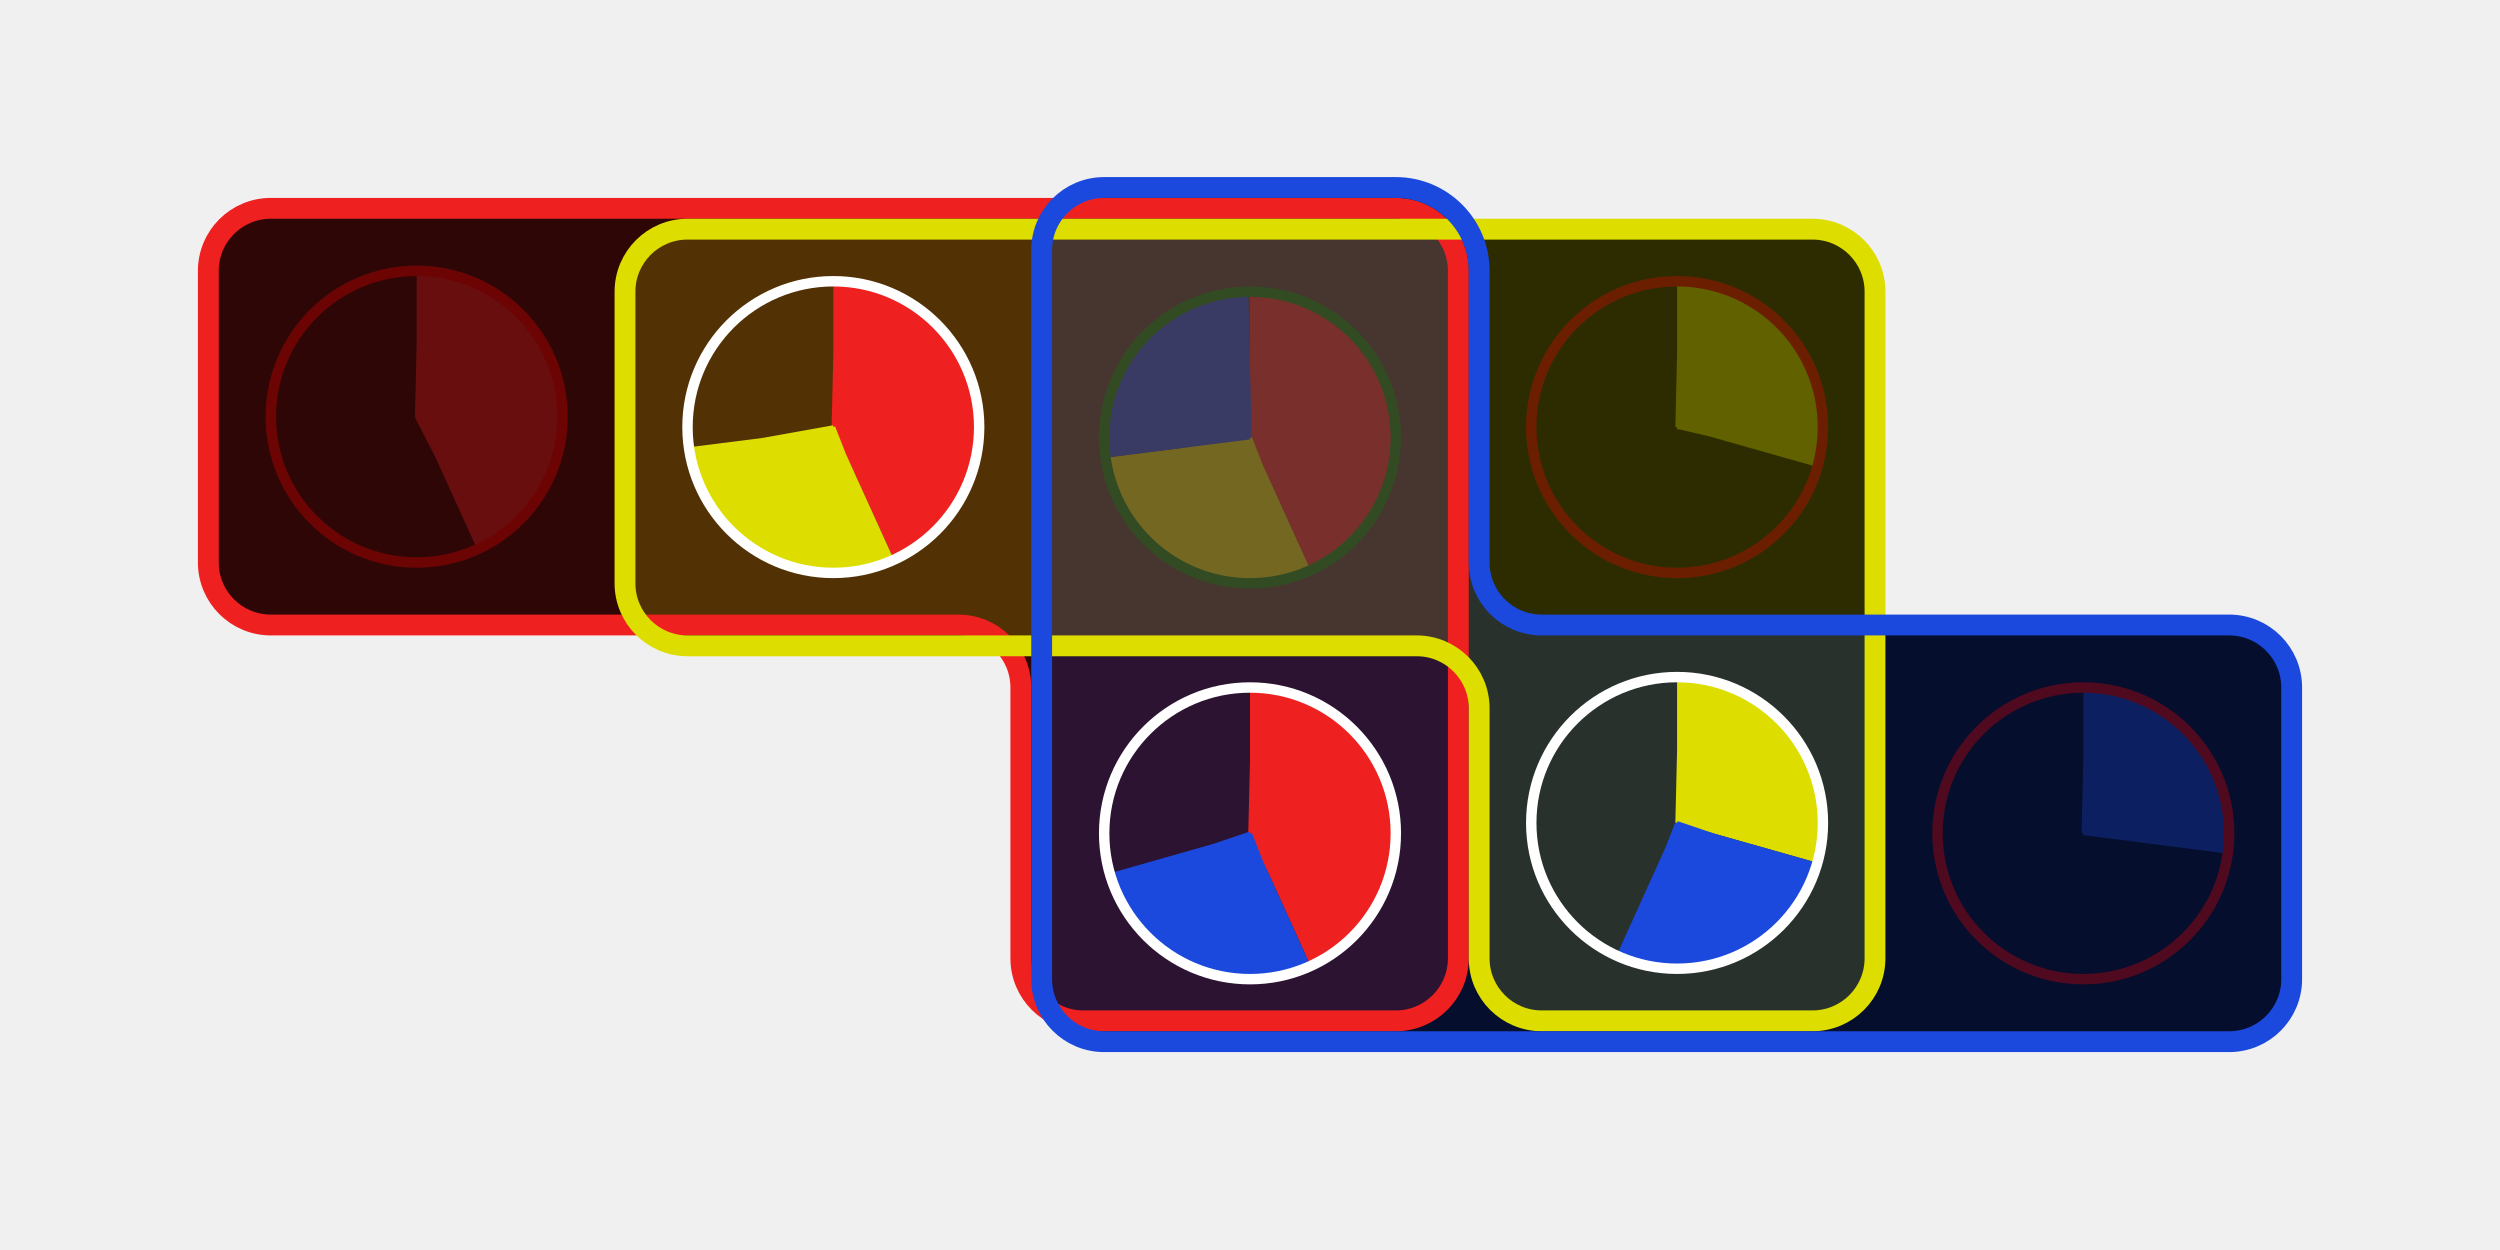
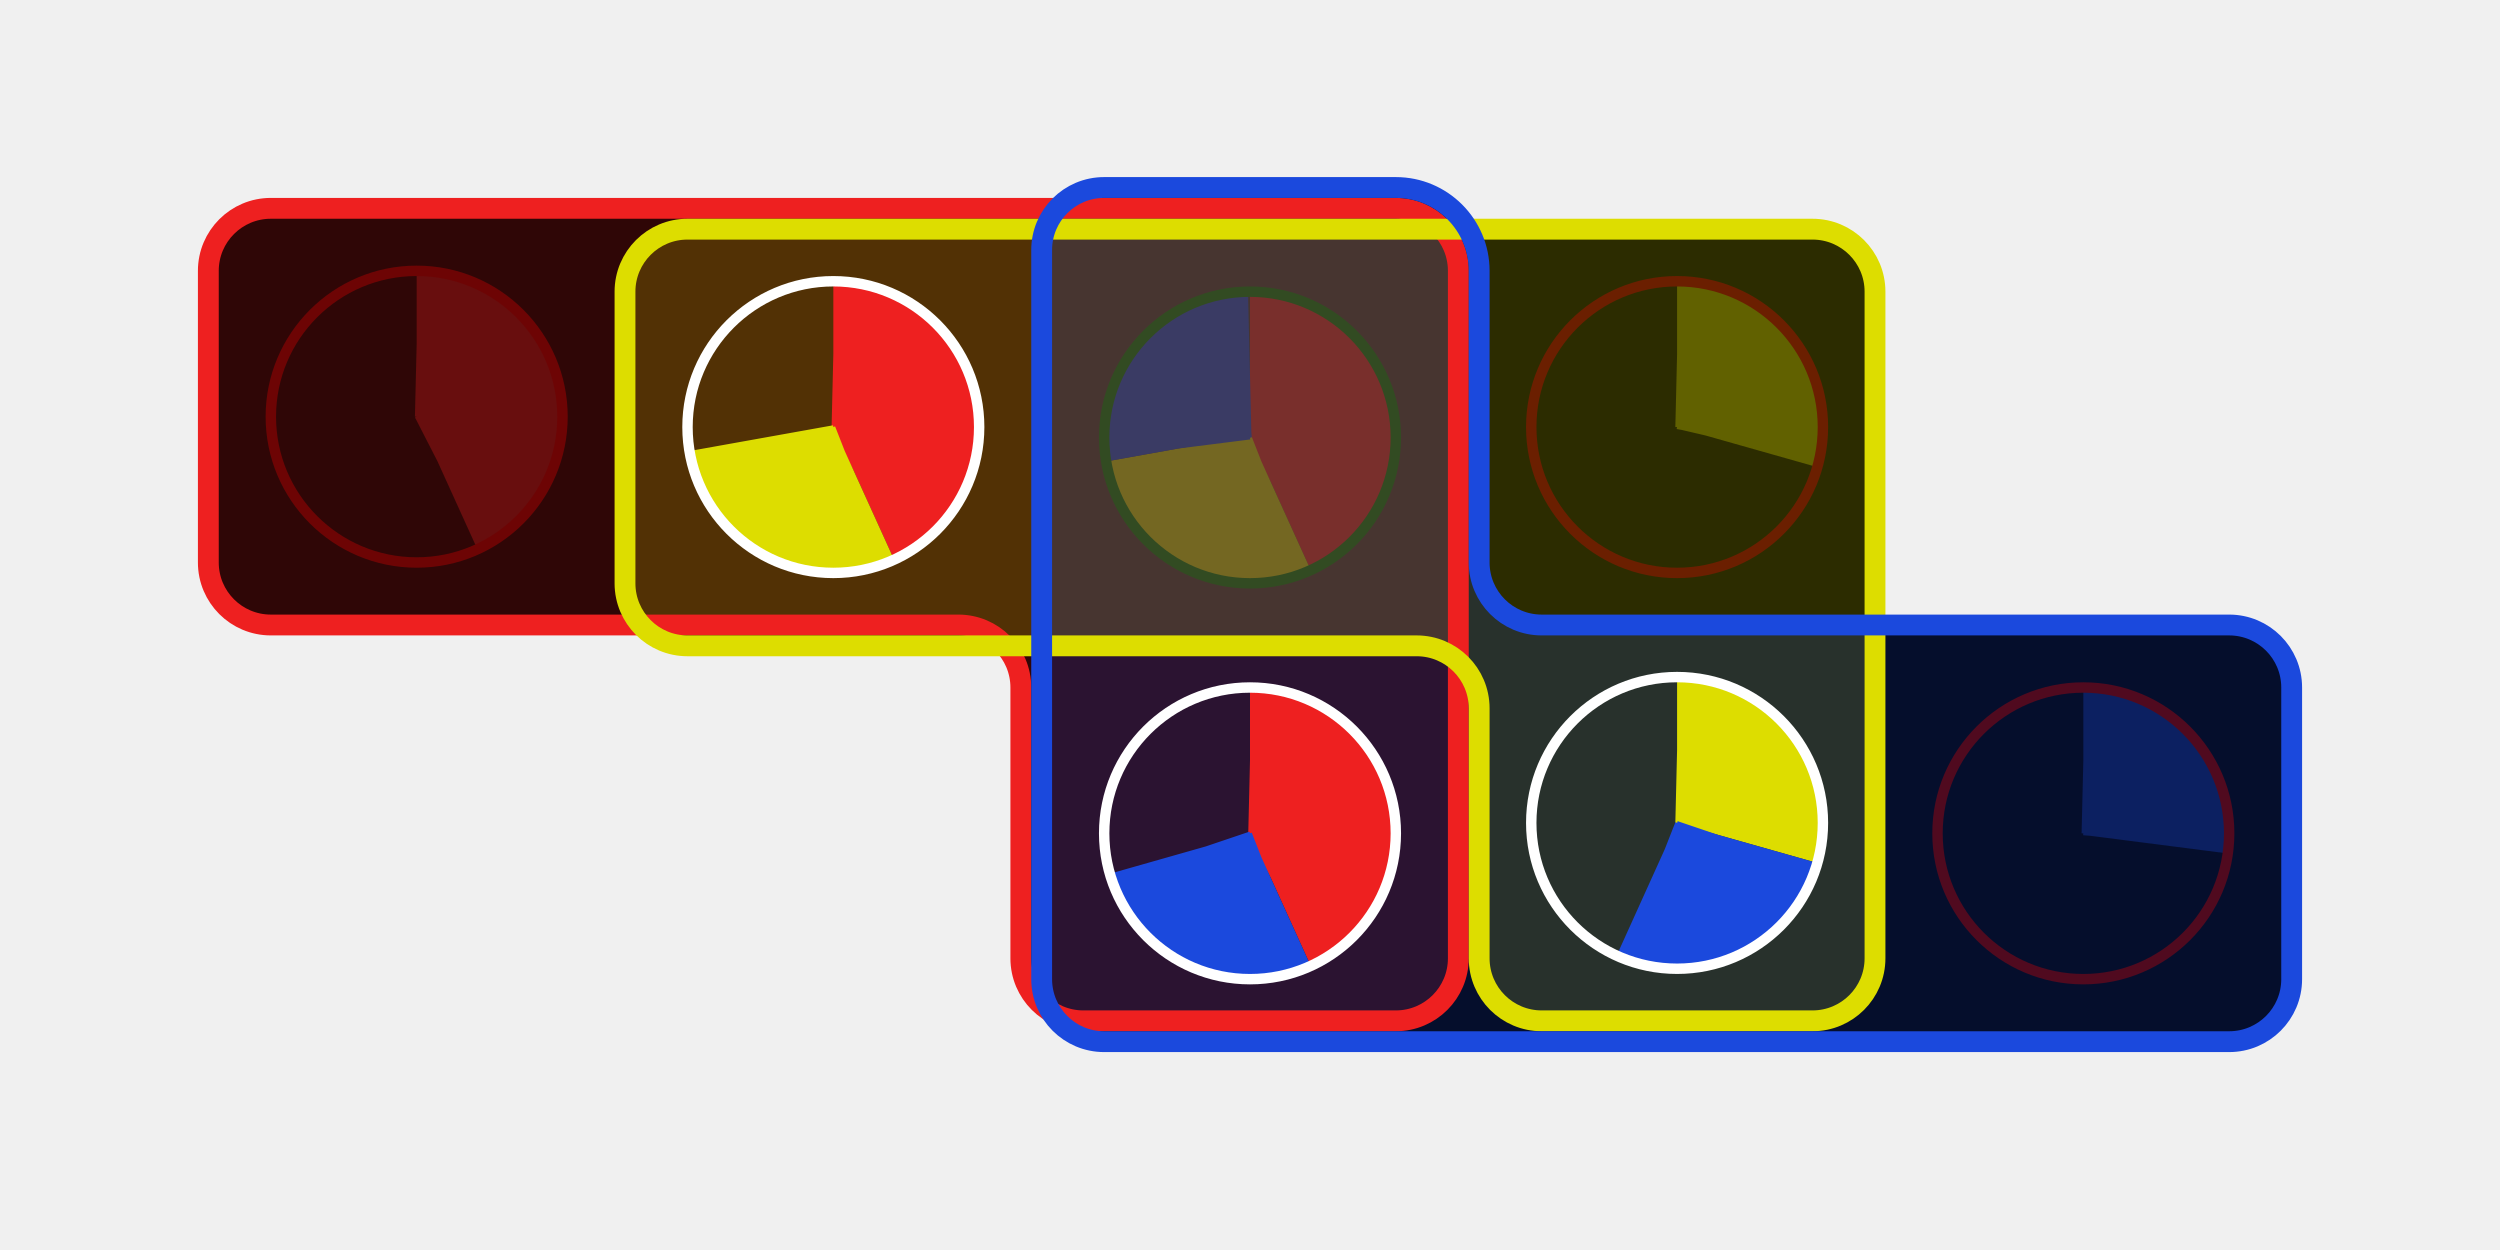
- <svg xmlns="http://www.w3.org/2000/svg" viewBox="-10 -10 120 60" width="480px">
+ <svg xmlns="http://www.w3.org/2000/svg" viewBox="-0.5 -0.5 6 3" width="480px">
  <defs>
    <mask id="background_mask">
-       <path d="M3,20 A3,3,0,0,1,0,17 L0,3 A3,3,0,0,1,3,0 L57,0 A3,3,0,0,1,60,3 L60,36 A3,3,0,0,1,57,39 L42,39 A3,3,0,0,1,39,36 L39,23 A3,3,0,0,0,36,20 z" fill="white" stroke="none" />
-       <path d="M23,21 A3,3,0,0,1,20,18 L20,4 A3,3,0,0,1,23,1 L77,1 A3,3,0,0,1,80,4 L80,36 A3,3,0,0,1,77,39 L64,39 A3,3,0,0,1,61,36 L61,24 A3,3,0,0,0,58,21 z" fill="white" stroke="none" />
-       <path d="M43,40 A3,3,0,0,1,40,37 L40,2 A3,3,0,0,1,43,-1 L57,-1 A4,4,0,0,1,61,3 L61,17 A3,3,0,0,0,64,20 L97,20 A3,3,0,0,1,100,23 L100,37 A3,3,0,0,1,97,40 z" fill="white" stroke="none" />
+       <path d="M0.15,1 A0.15,0.15,0,0,1,0,0.85 L0,0.15 A0.15,0.15,0,0,1,0.15,0 L2.85,0 A0.15,0.15,0,0,1,3,0.15 L3,1.8 A0.15,0.15,0,0,1,2.85,1.95 L2.1,1.95 A0.15,0.15,0,0,1,1.95,1.8 L1.95,1.15 A0.15,0.15,0,0,0,1.8,1 z" fill="white" stroke="none" />
+       <path d="M1.15,1.05 A0.15,0.15,0,0,1,1,0.9 L1,0.2 A0.15,0.15,0,0,1,1.15,0.05 L3.85,0.05 A0.15,0.15,0,0,1,4,0.2 L4,1.8 A0.15,0.15,0,0,1,3.85,1.95 L3.2,1.95 A0.15,0.15,0,0,1,3.05,1.8 L3.05,1.2 A0.15,0.15,0,0,0,2.9,1.05 z" fill="white" stroke="none" />
+       <path d="M2.15,2 A0.15,0.15,0,0,1,2,1.85 L2,0.1 A0.15,0.15,0,0,1,2.15,-0.05 L2.85,-0.05 A0.2,0.2,0,0,1,3.05,0.15 L3.05,0.85 A0.15,0.15,0,0,0,3.2,1 L4.85,1 A0.15,0.15,0,0,1,5,1.15 L5,1.85 A0.15,0.15,0,0,1,4.85,2 z" fill="white" stroke="none" />
    </mask>
  </defs>
-   <rect height="60" mask="url(#background_mask)" width="120" x="-10" y="-10" />
-   <path d="M3,20 A3,3,0,0,1,0,17 L0,3 A3,3,0,0,1,3,0 L57,0 A3,3,0,0,1,60,3 L60,36 A3,3,0,0,1,57,39 L42,39 A3,3,0,0,1,39,36 L39,23 A3,3,0,0,0,36,20 z" fill="#EE2020" fill-opacity="0.2" stroke="none" stroke-width="1" />
-   <path d="M23,21 A3,3,0,0,1,20,18 L20,4 A3,3,0,0,1,23,1 L77,1 A3,3,0,0,1,80,4 L80,36 A3,3,0,0,1,77,39 L64,39 A3,3,0,0,1,61,36 L61,24 A3,3,0,0,0,58,21 z" fill="#DDDD00" fill-opacity="0.2" stroke="none" stroke-width="1" />
-   <path d="M43,40 A3,3,0,0,1,40,37 L40,2 A3,3,0,0,1,43,-1 L57,-1 A4,4,0,0,1,61,3 L61,17 A3,3,0,0,0,64,20 L97,20 A3,3,0,0,1,100,23 L100,37 A3,3,0,0,1,97,40 z" fill="#1B49DD" fill-opacity="0.2" stroke="none" stroke-width="1" />
-   <path d="M3,20 A3,3,0,0,1,0,17 L0,3 A3,3,0,0,1,3,0 L57,0 A3,3,0,0,1,60,3 L60,36 A3,3,0,0,1,57,39 L42,39 A3,3,0,0,1,39,36 L39,23 A3,3,0,0,0,36,20 z" fill="none" stroke="#EE2020" stroke-width="1" />
-   <path d="M23,21 A3,3,0,0,1,20,18 L20,4 A3,3,0,0,1,23,1 L77,1 A3,3,0,0,1,80,4 L80,36 A3,3,0,0,1,77,39 L64,39 A3,3,0,0,1,61,36 L61,24 A3,3,0,0,0,58,21 z" fill="none" stroke="#DDDD00" stroke-width="1" />
-   <path d="M43,40 A3,3,0,0,1,40,37 L40,2 A3,3,0,0,1,43,-1 L57,-1 A4,4,0,0,1,61,3 L61,17 A3,3,0,0,0,64,20 L97,20 A3,3,0,0,1,100,23 L100,37 A3,3,0,0,1,97,40 z" fill="none" stroke="#1B49DD" stroke-width="1" />
-   <g opacity="0.3" transform="rotate(-90 10 10)">
-     <circle cx="10" cy="10" fill="transparent" r="3.5" stroke="#EE2020" stroke-dasharray="9.488, 21.991" stroke-width="7" />
-     <circle cx="10" cy="10" fill="transparent" r="7" stroke="red" stroke-width="0.5" />
+   <rect height="3" mask="url(#background_mask)" width="6" x="-0.5" y="-0.5" />
+   <path d="M0.15,1 A0.15,0.15,0,0,1,0,0.85 L0,0.15 A0.15,0.15,0,0,1,0.15,0 L2.85,0 A0.15,0.15,0,0,1,3,0.15 L3,1.8 A0.15,0.15,0,0,1,2.85,1.95 L2.1,1.95 A0.15,0.15,0,0,1,1.95,1.8 L1.95,1.15 A0.15,0.15,0,0,0,1.8,1 z" fill="#EE2020" fill-opacity="0.2" stroke="none" stroke-width="0.05" />
+   <path d="M1.15,1.05 A0.15,0.15,0,0,1,1,0.9 L1,0.2 A0.15,0.15,0,0,1,1.15,0.05 L3.85,0.05 A0.15,0.15,0,0,1,4,0.2 L4,1.8 A0.15,0.15,0,0,1,3.85,1.95 L3.2,1.95 A0.15,0.15,0,0,1,3.05,1.8 L3.05,1.2 A0.15,0.15,0,0,0,2.9,1.05 z" fill="#DDDD00" fill-opacity="0.2" stroke="none" stroke-width="0.05" />
+   <path d="M2.15,2 A0.15,0.15,0,0,1,2,1.85 L2,0.1 A0.15,0.15,0,0,1,2.15,-0.05 L2.85,-0.05 A0.2,0.2,0,0,1,3.05,0.15 L3.05,0.85 A0.15,0.15,0,0,0,3.2,1 L4.85,1 A0.15,0.15,0,0,1,5,1.15 L5,1.85 A0.15,0.15,0,0,1,4.85,2 z" fill="#1B49DD" fill-opacity="0.2" stroke="none" stroke-width="0.05" />
+   <path d="M0.15,1 A0.15,0.15,0,0,1,0,0.85 L0,0.15 A0.15,0.15,0,0,1,0.15,0 L2.85,0 A0.15,0.15,0,0,1,3,0.15 L3,1.8 A0.15,0.15,0,0,1,2.85,1.95 L2.1,1.95 A0.15,0.15,0,0,1,1.95,1.8 L1.95,1.15 A0.15,0.15,0,0,0,1.8,1 z" fill="none" stroke="#EE2020" stroke-width="0.05" />
+   <path d="M1.15,1.05 A0.15,0.15,0,0,1,1,0.9 L1,0.2 A0.15,0.15,0,0,1,1.15,0.05 L3.85,0.05 A0.15,0.15,0,0,1,4,0.2 L4,1.8 A0.15,0.15,0,0,1,3.85,1.95 L3.2,1.95 A0.15,0.15,0,0,1,3.05,1.8 L3.05,1.2 A0.15,0.15,0,0,0,2.9,1.05 z" fill="none" stroke="#DDDD00" stroke-width="0.05" />
+   <path d="M2.15,2 A0.15,0.15,0,0,1,2,1.85 L2,0.1 A0.15,0.15,0,0,1,2.15,-0.05 L2.85,-0.05 A0.2,0.2,0,0,1,3.05,0.15 L3.05,0.85 A0.15,0.15,0,0,0,3.2,1 L4.85,1 A0.15,0.15,0,0,1,5,1.15 L5,1.85 A0.15,0.15,0,0,1,4.85,2 z" fill="none" stroke="#1B49DD" stroke-width="0.05" />
+   <g opacity="0.3" transform="rotate(-90 0.5 0.5)">
+     <circle cx="0.5" cy="0.5" fill="transparent" r="0.175" stroke="#EE2020" stroke-dasharray="0.474, 1.1" stroke-width="0.35" />
+     <circle cx="0.5" cy="0.5" fill="transparent" r="0.35" stroke="red" stroke-width="0.025" />
  </g>
-   <g transform="rotate(-90 30 10.5)">
-     <circle cx="30" cy="10.5" fill="transparent" r="3.5" stroke="#EE2020" stroke-dasharray="9.488, 21.991" stroke-width="7" />
-     <circle cx="30" cy="10.5" fill="transparent" r="3.5" stroke="#DDDD00" stroke-dasharray="6.473, 21.991" stroke-dashoffset="-9.488" stroke-width="7" />
-     <circle cx="30" cy="10.5" fill="transparent" r="7" stroke="white" stroke-width="0.5" />
+   <g transform="rotate(-90 1.5 0.525)">
+     <circle cx="1.5" cy="0.525" fill="transparent" r="0.175" stroke="#EE2020" stroke-dasharray="0.474, 1.1" stroke-width="0.35" />
+     <circle cx="1.5" cy="0.525" fill="transparent" r="0.175" stroke="#DDDD00" stroke-dasharray="0.324, 1.1" stroke-dashoffset="-0.474" stroke-width="0.35" />
+     <circle cx="1.5" cy="0.525" fill="transparent" r="0.35" stroke="white" stroke-width="0.025" />
  </g>
-   <g opacity="0.3" transform="rotate(-90 50 11)">
-     <circle cx="50" cy="11" fill="transparent" r="3.5" stroke="#EE2020" stroke-dasharray="9.488, 21.991" stroke-width="7" />
-     <circle cx="50" cy="11" fill="transparent" r="3.5" stroke="#DDDD00" stroke-dasharray="6.473, 21.991" stroke-dashoffset="-9.488" stroke-width="7" />
-     <circle cx="50" cy="11" fill="transparent" r="3.5" stroke="#1B49DD" stroke-dasharray="6.03, 21.991" stroke-dashoffset="-15.961" stroke-width="7" />
-     <circle cx="50" cy="11" fill="transparent" r="7" stroke="green" stroke-width="0.5" />
+   <g opacity="0.3" transform="rotate(-90 2.5 0.55)">
+     <circle cx="2.5" cy="0.55" fill="transparent" r="0.175" stroke="#EE2020" stroke-dasharray="0.474, 1.1" stroke-width="0.35" />
+     <circle cx="2.5" cy="0.55" fill="transparent" r="0.175" stroke="#DDDD00" stroke-dasharray="0.324, 1.1" stroke-dashoffset="-0.474" stroke-width="0.35" />
+     <circle cx="2.5" cy="0.55" fill="transparent" r="0.175" stroke="#1B49DD" stroke-dasharray="0.301, 1.1" stroke-dashoffset="-0.798" stroke-width="0.35" />
+     <circle cx="2.5" cy="0.55" fill="transparent" r="0.35" stroke="green" stroke-width="0.025" />
  </g>
-   <g transform="rotate(-90 50 30)">
-     <circle cx="50" cy="30" fill="transparent" r="3.5" stroke="#EE2020" stroke-dasharray="9.488, 21.991" stroke-width="7" />
-     <circle cx="50" cy="30" fill="transparent" r="3.5" stroke="#1B49DD" stroke-dasharray="6.03, 21.991" stroke-dashoffset="-9.488" stroke-width="7" />
-     <circle cx="50" cy="30" fill="transparent" r="7" stroke="white" stroke-width="0.5" />
+   <g transform="rotate(-90 2.5 1.5)">
+     <circle cx="2.5" cy="1.5" fill="transparent" r="0.175" stroke="#EE2020" stroke-dasharray="0.474, 1.1" stroke-width="0.35" />
+     <circle cx="2.5" cy="1.5" fill="transparent" r="0.175" stroke="#1B49DD" stroke-dasharray="0.301, 1.1" stroke-dashoffset="-0.474" stroke-width="0.35" />
+     <circle cx="2.5" cy="1.5" fill="transparent" r="0.35" stroke="white" stroke-width="0.025" />
  </g>
-   <g opacity="0.3" transform="rotate(-90 70.5 10.5)">
-     <circle cx="70.5" cy="10.5" fill="transparent" r="3.5" stroke="#DDDD00" stroke-dasharray="6.473, 21.991" stroke-width="7" />
-     <circle cx="70.5" cy="10.5" fill="transparent" r="7" stroke="red" stroke-width="0.5" />
+   <g opacity="0.3" transform="rotate(-90 3.525 0.525)">
+     <circle cx="3.525" cy="0.525" fill="transparent" r="0.175" stroke="#DDDD00" stroke-dasharray="0.324, 1.1" stroke-width="0.35" />
+     <circle cx="3.525" cy="0.525" fill="transparent" r="0.35" stroke="red" stroke-width="0.025" />
  </g>
-   <g transform="rotate(-90 70.5 29.5)">
-     <circle cx="70.5" cy="29.5" fill="transparent" r="3.5" stroke="#DDDD00" stroke-dasharray="6.473, 21.991" stroke-width="7" />
-     <circle cx="70.5" cy="29.5" fill="transparent" r="3.5" stroke="#1B49DD" stroke-dasharray="6.03, 21.991" stroke-dashoffset="-6.473" stroke-width="7" />
-     <circle cx="70.5" cy="29.5" fill="transparent" r="7" stroke="white" stroke-width="0.5" />
+   <g transform="rotate(-90 3.525 1.475)">
+     <circle cx="3.525" cy="1.475" fill="transparent" r="0.175" stroke="#DDDD00" stroke-dasharray="0.324, 1.1" stroke-width="0.35" />
+     <circle cx="3.525" cy="1.475" fill="transparent" r="0.175" stroke="#1B49DD" stroke-dasharray="0.301, 1.1" stroke-dashoffset="-0.324" stroke-width="0.35" />
+     <circle cx="3.525" cy="1.475" fill="transparent" r="0.35" stroke="white" stroke-width="0.025" />
  </g>
-   <g opacity="0.3" transform="rotate(-90 90 30)">
-     <circle cx="90" cy="30" fill="transparent" r="3.5" stroke="#1B49DD" stroke-dasharray="6.03, 21.991" stroke-width="7" />
-     <circle cx="90" cy="30" fill="transparent" r="7" stroke="red" stroke-width="0.5" />
+   <g opacity="0.3" transform="rotate(-90 4.5 1.5)">
+     <circle cx="4.5" cy="1.5" fill="transparent" r="0.175" stroke="#1B49DD" stroke-dasharray="0.301, 1.1" stroke-width="0.35" />
+     <circle cx="4.5" cy="1.5" fill="transparent" r="0.35" stroke="red" stroke-width="0.025" />
  </g>
</svg>
